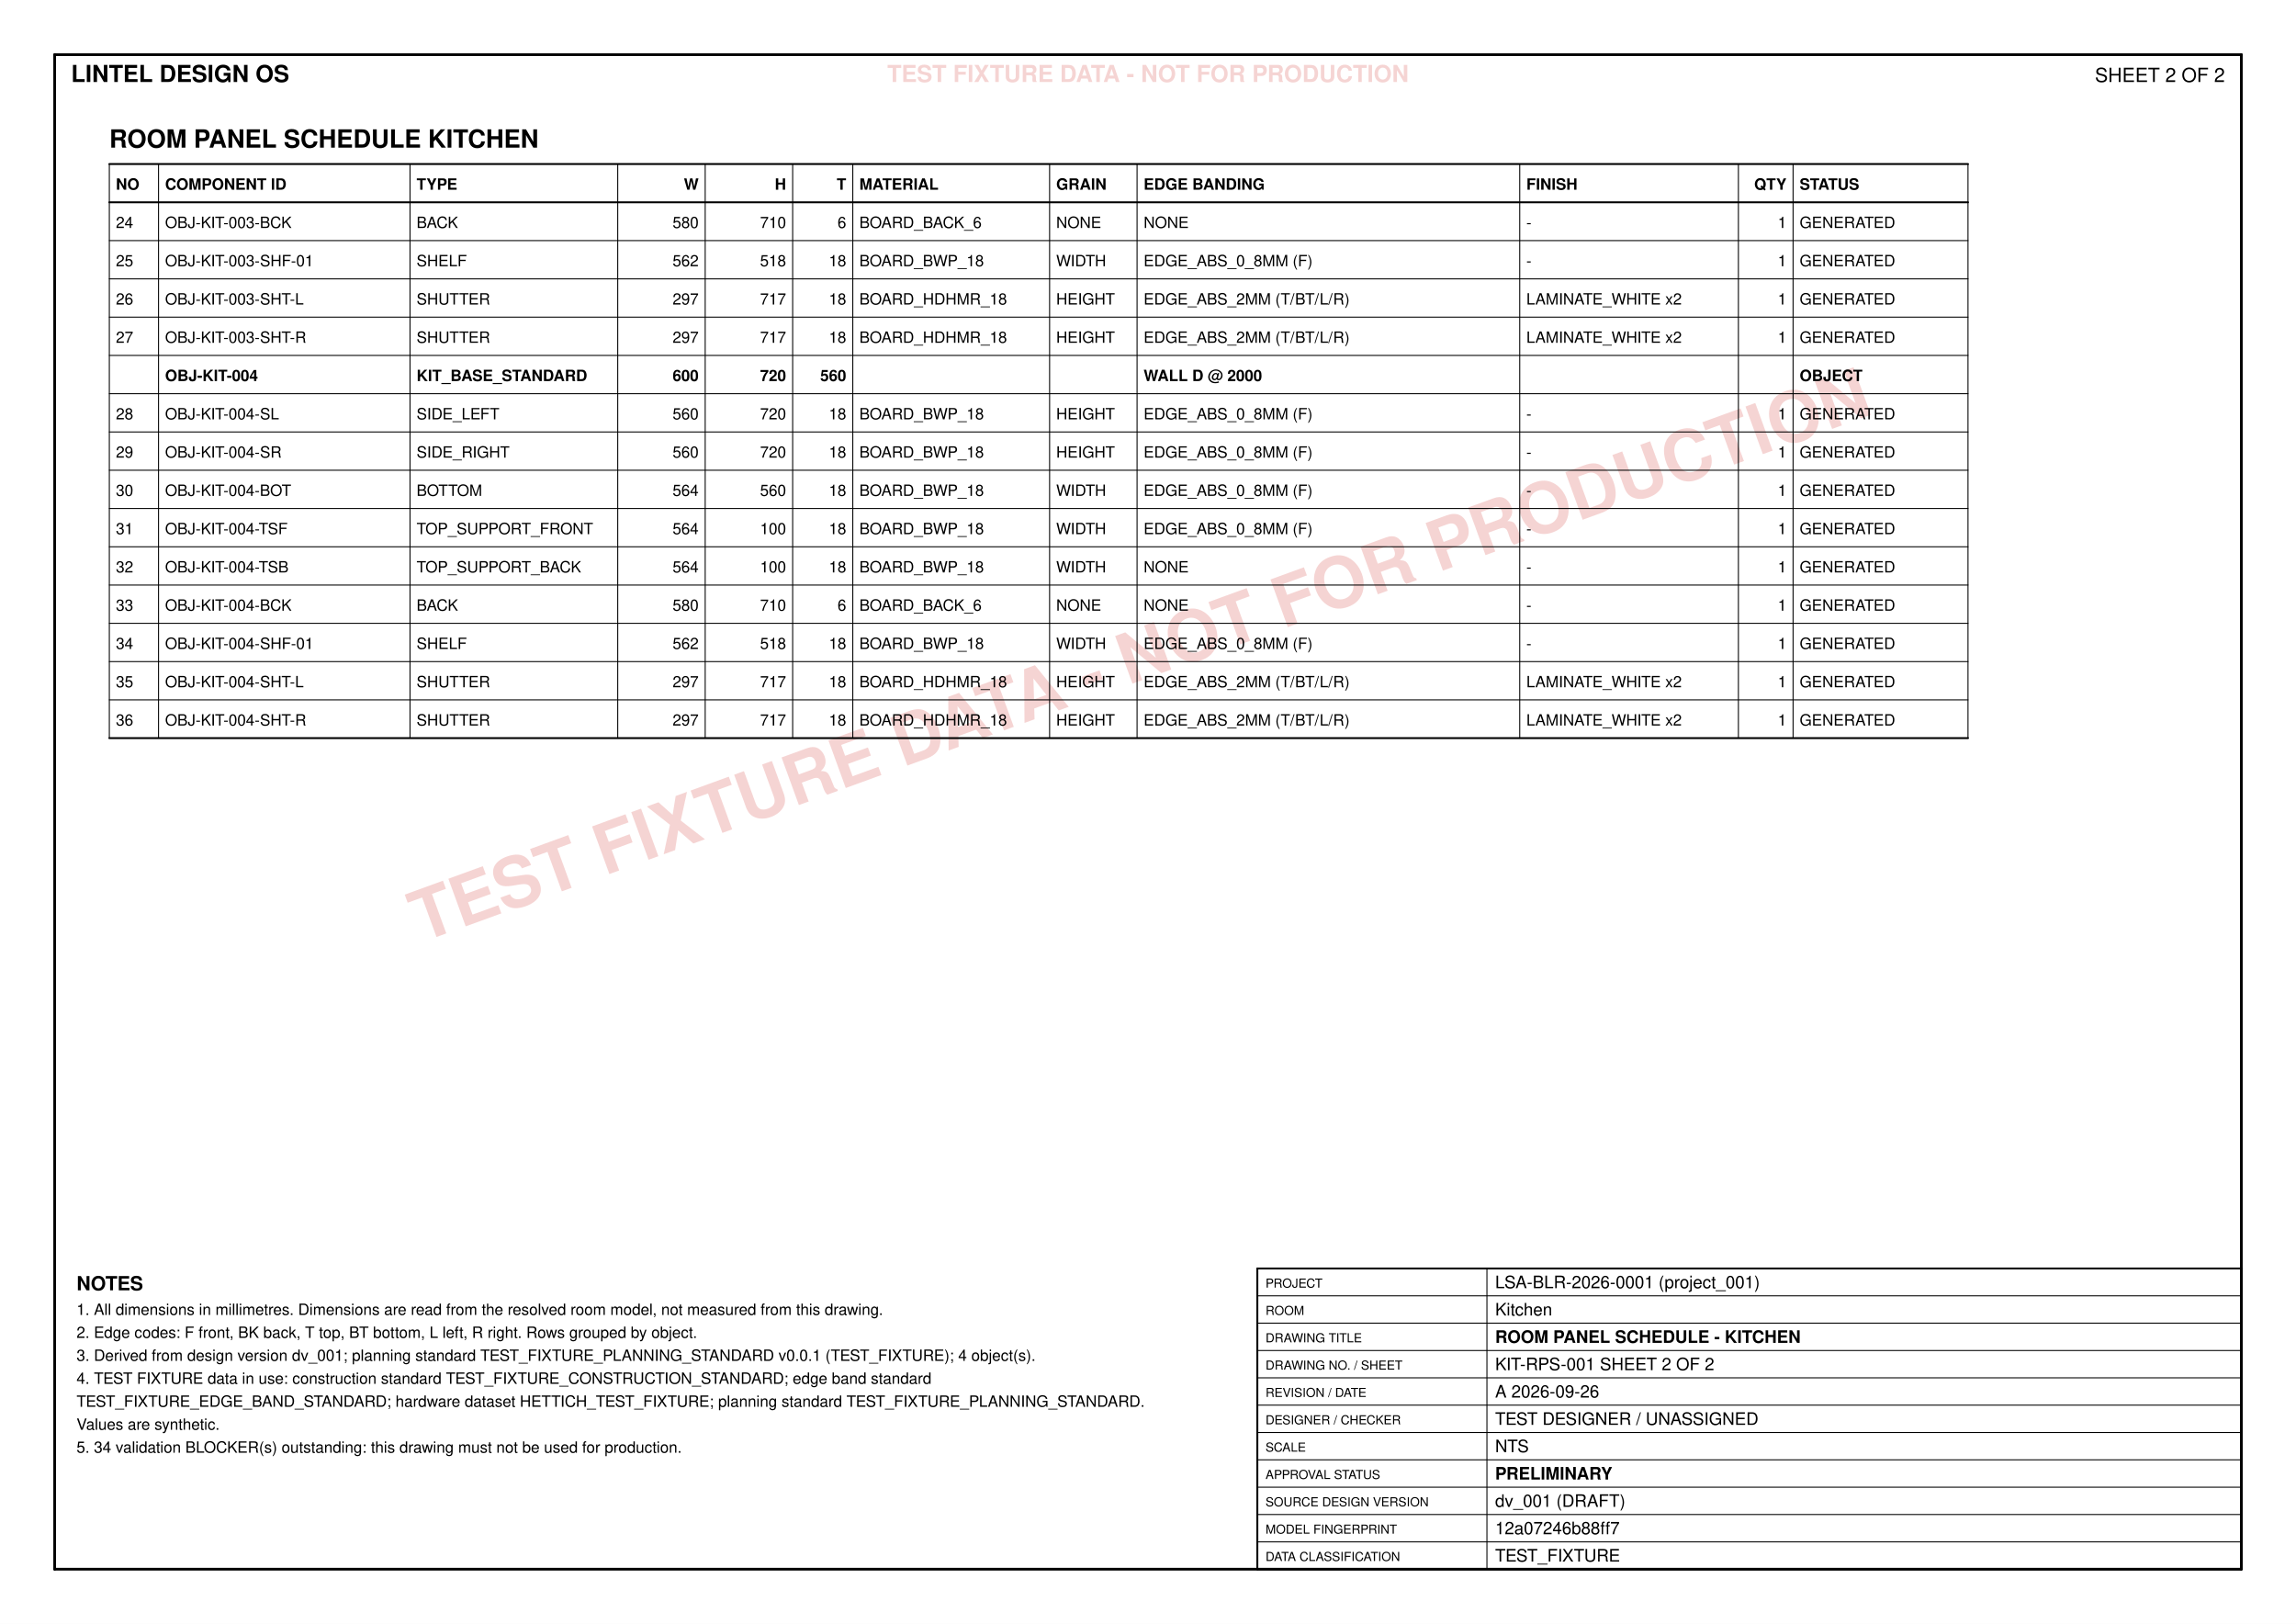
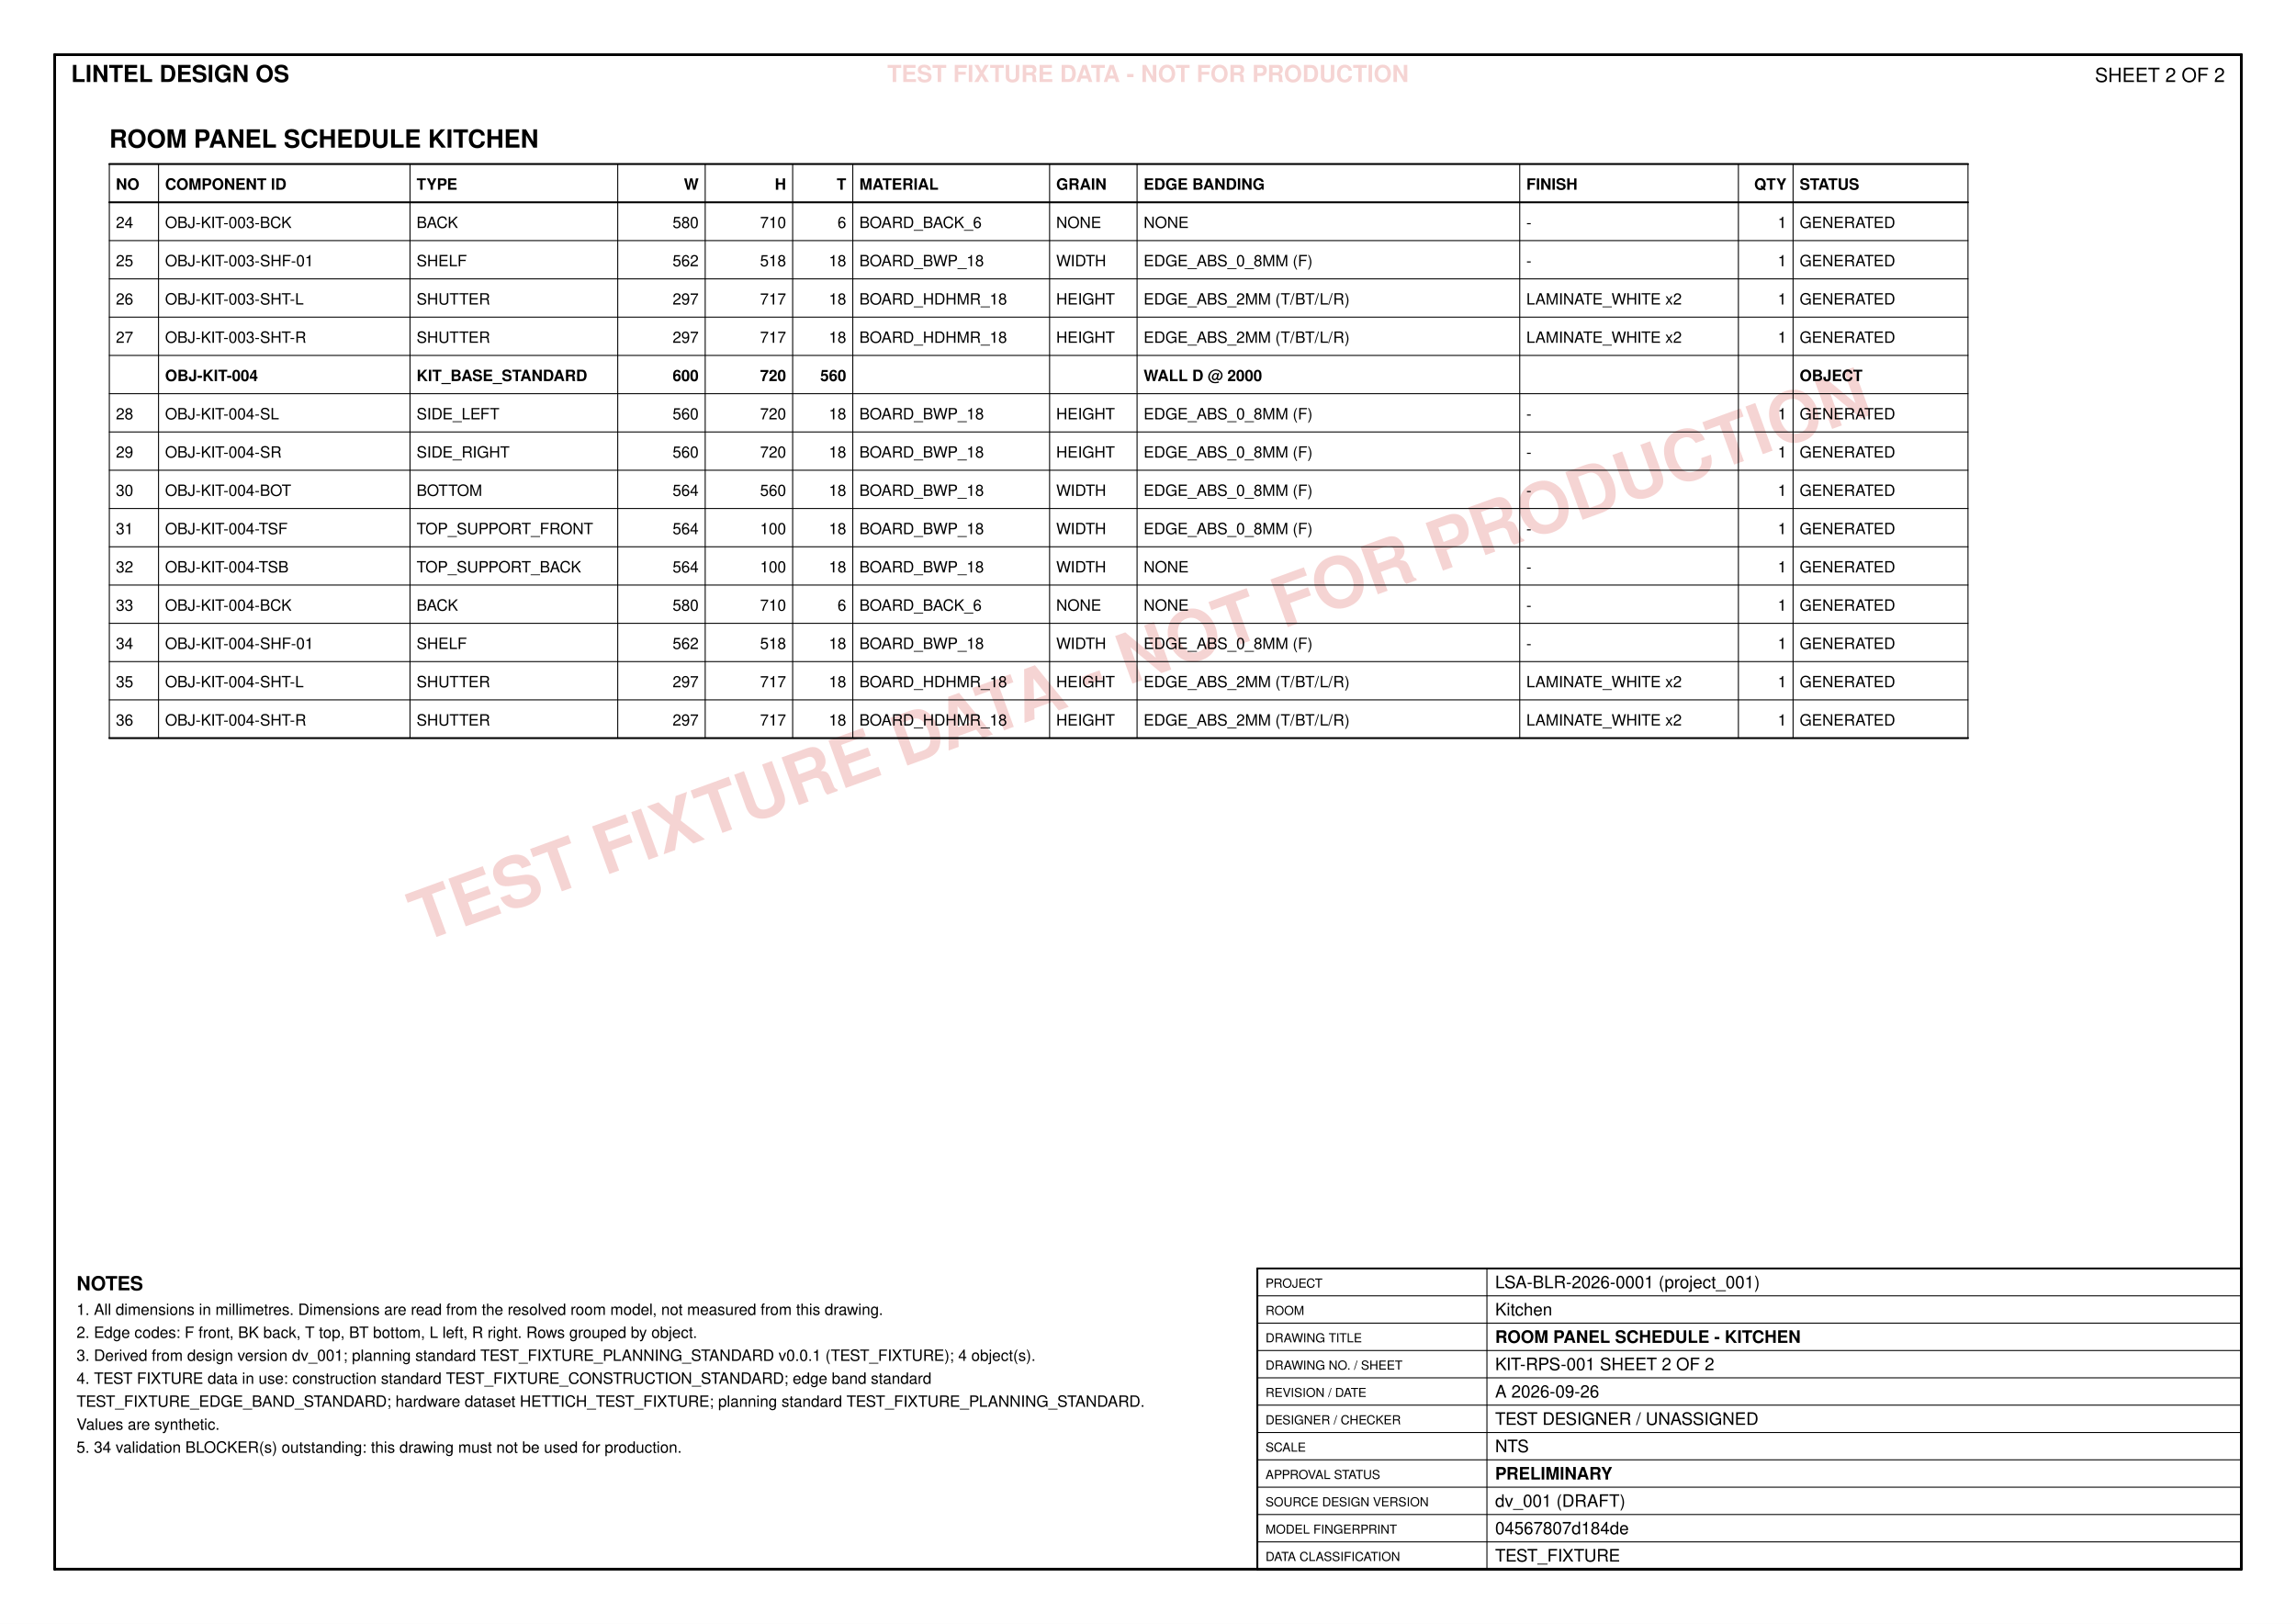
- <svg xmlns="http://www.w3.org/2000/svg" width="420mm" height="297mm" viewBox="0 0 420 297" data-drawing-id="DRW:dv_001:room_001:ROOM_PANEL_SCHEDULE:KIT-RPS-001:RA" data-drawing-type="ROOM_PANEL_SCHEDULE" data-status="PRELIMINARY" data-design-version="dv_001" data-model-fingerprint="12a07246b88ff7" data-classification="TEST_FIXTURE" data-content-hash="0bd8f0d9782991" data-sheet="2/2" data-room-id="room_001" data-objects="obj_001,obj_002,obj_003,obj_004">
+ <svg xmlns="http://www.w3.org/2000/svg" width="420mm" height="297mm" viewBox="0 0 420 297" data-drawing-id="DRW:dv_001:room_001:ROOM_PANEL_SCHEDULE:KIT-RPS-001:RA" data-drawing-type="ROOM_PANEL_SCHEDULE" data-status="PRELIMINARY" data-design-version="dv_001" data-model-fingerprint="04567807d184de" data-classification="TEST_FIXTURE" data-content-hash="1c8aba89c8867c" data-sheet="2/2" data-room-id="room_001" data-objects="obj_001,obj_002,obj_003,obj_004">
  <rect x="0" y="0" width="420" height="297" fill="#ffffff" />
  <g id="WATERMARK" fill="#d9534f" stroke="#d9534f" opacity="0.25" font-family="Helvetica, Arial, sans-serif" stroke-linecap="round">
    <text stroke="none" x="210" y="124" font-size="12.714" text-anchor="middle" font-weight="bold" transform="rotate(-20 210 124)">TEST FIXTURE DATA - NOT FOR PRODUCTION</text>
    <text stroke="none" x="210" y="15" font-size="4.286" text-anchor="middle" font-weight="bold">TEST FIXTURE DATA - NOT FOR PRODUCTION</text>
  </g>
  <g id="BORDER" fill="#000000" stroke="#000000" font-family="Helvetica, Arial, sans-serif" stroke-linecap="round">
    <line fill="none" x1="10" y1="10" x2="410" y2="10" stroke-width="0.5" />
    <line fill="none" x1="410" y1="10" x2="410" y2="287" stroke-width="0.5" />
    <line fill="none" x1="410" y1="287" x2="10" y2="287" stroke-width="0.5" />
    <line fill="none" x1="10" y1="287" x2="10" y2="10" stroke-width="0.5" />
    <text stroke="none" x="13" y="15" font-size="4.286" text-anchor="start" font-weight="bold">LINTEL DESIGN OS</text>
    <text stroke="none" x="407" y="15" font-size="3.571" text-anchor="end">SHEET 2 OF 2</text>
  </g>
  <g id="ANNOTATION" fill="#000000" stroke="#000000" font-family="Helvetica, Arial, sans-serif" stroke-linecap="round">
    <text stroke="none" x="14" y="236" font-size="3.571" text-anchor="start" font-weight="bold">NOTES</text>
    <text stroke="none" x="14" y="240.5" font-size="2.857" text-anchor="start">1. All dimensions in millimetres. Dimensions are read from the resolved room model, not measured from this drawing.</text>
    <text stroke="none" x="14" y="244.7" font-size="2.857" text-anchor="start">2. Edge codes: F front, BK back, T top, BT bottom, L left, R right. Rows grouped by object.</text>
    <text stroke="none" x="14" y="248.9" font-size="2.857" text-anchor="start">3. Derived from design version dv_001; planning standard TEST_FIXTURE_PLANNING_STANDARD v0.0.1 (TEST_FIXTURE); 4 object(s).</text>
    <text stroke="none" x="14" y="253.1" font-size="2.857" text-anchor="start">4. TEST FIXTURE data in use: construction standard TEST_FIXTURE_CONSTRUCTION_STANDARD; edge band standard</text>
    <text stroke="none" x="14" y="257.3" font-size="2.857" text-anchor="start">   TEST_FIXTURE_EDGE_BAND_STANDARD; hardware dataset HETTICH_TEST_FIXTURE; planning standard TEST_FIXTURE_PLANNING_STANDARD.</text>
    <text stroke="none" x="14" y="261.5" font-size="2.857" text-anchor="start">   Values are synthetic.</text>
    <text stroke="none" x="14" y="265.7" font-size="2.857" text-anchor="start">5. 34 validation BLOCKER(s) outstanding: this drawing must not be used for production.</text>
  </g>
  <g id="TABLE" fill="#000000" stroke="#000000" font-family="Helvetica, Arial, sans-serif" stroke-linecap="round">
    <text stroke="none" x="20" y="27" font-size="4.571" text-anchor="start" font-weight="bold">ROOM PANEL SCHEDULE  KITCHEN</text>
    <line fill="none" x1="20" y1="30" x2="360" y2="30" stroke-width="0.35" />
    <line fill="none" x1="20" y1="37" x2="360" y2="37" stroke-width="0.35" />
    <line fill="none" x1="20" y1="44" x2="360" y2="44" stroke-width="0.18" />
    <line fill="none" x1="20" y1="51" x2="360" y2="51" stroke-width="0.18" />
    <line fill="none" x1="20" y1="58" x2="360" y2="58" stroke-width="0.18" />
    <line fill="none" x1="20" y1="65" x2="360" y2="65" stroke-width="0.18" />
    <line fill="none" x1="20" y1="72" x2="360" y2="72" stroke-width="0.18" />
    <line fill="none" x1="20" y1="79" x2="360" y2="79" stroke-width="0.18" />
    <line fill="none" x1="20" y1="86" x2="360" y2="86" stroke-width="0.18" />
    <line fill="none" x1="20" y1="93" x2="360" y2="93" stroke-width="0.18" />
    <line fill="none" x1="20" y1="100" x2="360" y2="100" stroke-width="0.18" />
    <line fill="none" x1="20" y1="107" x2="360" y2="107" stroke-width="0.18" />
    <line fill="none" x1="20" y1="114" x2="360" y2="114" stroke-width="0.18" />
    <line fill="none" x1="20" y1="121" x2="360" y2="121" stroke-width="0.18" />
    <line fill="none" x1="20" y1="128" x2="360" y2="128" stroke-width="0.18" />
    <line fill="none" x1="20" y1="135" x2="360" y2="135" stroke-width="0.35" />
    <line fill="none" x1="20" y1="30" x2="20" y2="135" stroke-width="0.18" />
    <line fill="none" x1="29" y1="30" x2="29" y2="135" stroke-width="0.18" />
    <line fill="none" x1="75" y1="30" x2="75" y2="135" stroke-width="0.18" />
    <line fill="none" x1="113" y1="30" x2="113" y2="135" stroke-width="0.18" />
    <line fill="none" x1="129" y1="30" x2="129" y2="135" stroke-width="0.18" />
    <line fill="none" x1="145" y1="30" x2="145" y2="135" stroke-width="0.18" />
    <line fill="none" x1="156" y1="30" x2="156" y2="135" stroke-width="0.18" />
    <line fill="none" x1="192" y1="30" x2="192" y2="135" stroke-width="0.18" />
    <line fill="none" x1="208" y1="30" x2="208" y2="135" stroke-width="0.18" />
    <line fill="none" x1="278" y1="30" x2="278" y2="135" stroke-width="0.18" />
    <line fill="none" x1="318" y1="30" x2="318" y2="135" stroke-width="0.18" />
    <line fill="none" x1="328" y1="30" x2="328" y2="135" stroke-width="0.18" />
    <line fill="none" x1="360" y1="30" x2="360" y2="135" stroke-width="0.18" />
    <text stroke="none" x="21.2" y="34.7" font-size="2.857" text-anchor="start" font-weight="bold">NO</text>
    <text stroke="none" x="30.2" y="34.7" font-size="2.857" text-anchor="start" font-weight="bold">COMPONENT ID</text>
    <text stroke="none" x="76.2" y="34.7" font-size="2.857" text-anchor="start" font-weight="bold">TYPE</text>
    <text stroke="none" x="127.8" y="34.7" font-size="2.857" text-anchor="end" font-weight="bold">W</text>
    <text stroke="none" x="143.8" y="34.7" font-size="2.857" text-anchor="end" font-weight="bold">H</text>
    <text stroke="none" x="154.8" y="34.7" font-size="2.857" text-anchor="end" font-weight="bold">T</text>
    <text stroke="none" x="157.2" y="34.7" font-size="2.857" text-anchor="start" font-weight="bold">MATERIAL</text>
    <text stroke="none" x="193.2" y="34.7" font-size="2.857" text-anchor="start" font-weight="bold">GRAIN</text>
    <text stroke="none" x="209.2" y="34.7" font-size="2.857" text-anchor="start" font-weight="bold">EDGE BANDING</text>
    <text stroke="none" x="279.2" y="34.7" font-size="2.857" text-anchor="start" font-weight="bold">FINISH</text>
    <text stroke="none" x="326.8" y="34.7" font-size="2.857" text-anchor="end" font-weight="bold">QTY</text>
    <text stroke="none" x="329.2" y="34.7" font-size="2.857" text-anchor="start" font-weight="bold">STATUS</text>
    <text stroke="none" x="21.2" y="41.7" font-size="2.857" text-anchor="start">24</text>
    <text stroke="none" x="30.2" y="41.7" font-size="2.857" text-anchor="start">OBJ-KIT-003-BCK</text>
    <text stroke="none" x="76.2" y="41.7" font-size="2.857" text-anchor="start">BACK</text>
    <text stroke="none" x="127.8" y="41.7" font-size="2.857" text-anchor="end">580</text>
    <text stroke="none" x="143.8" y="41.7" font-size="2.857" text-anchor="end">710</text>
    <text stroke="none" x="154.8" y="41.7" font-size="2.857" text-anchor="end">6</text>
    <text stroke="none" x="157.2" y="41.7" font-size="2.857" text-anchor="start">BOARD_BACK_6</text>
    <text stroke="none" x="193.2" y="41.7" font-size="2.857" text-anchor="start">NONE</text>
    <text stroke="none" x="209.2" y="41.7" font-size="2.857" text-anchor="start">NONE</text>
    <text stroke="none" x="279.2" y="41.7" font-size="2.857" text-anchor="start">-</text>
    <text stroke="none" x="326.8" y="41.7" font-size="2.857" text-anchor="end">1</text>
    <text stroke="none" x="329.2" y="41.7" font-size="2.857" text-anchor="start">GENERATED</text>
    <text stroke="none" x="21.2" y="48.7" font-size="2.857" text-anchor="start">25</text>
    <text stroke="none" x="30.2" y="48.7" font-size="2.857" text-anchor="start">OBJ-KIT-003-SHF-01</text>
    <text stroke="none" x="76.2" y="48.7" font-size="2.857" text-anchor="start">SHELF</text>
    <text stroke="none" x="127.8" y="48.7" font-size="2.857" text-anchor="end">562</text>
    <text stroke="none" x="143.8" y="48.7" font-size="2.857" text-anchor="end">518</text>
    <text stroke="none" x="154.8" y="48.7" font-size="2.857" text-anchor="end">18</text>
    <text stroke="none" x="157.2" y="48.7" font-size="2.857" text-anchor="start">BOARD_BWP_18</text>
    <text stroke="none" x="193.2" y="48.7" font-size="2.857" text-anchor="start">WIDTH</text>
    <text stroke="none" x="209.2" y="48.7" font-size="2.857" text-anchor="start">EDGE_ABS_0_8MM (F)</text>
    <text stroke="none" x="279.2" y="48.7" font-size="2.857" text-anchor="start">-</text>
    <text stroke="none" x="326.8" y="48.7" font-size="2.857" text-anchor="end">1</text>
    <text stroke="none" x="329.2" y="48.7" font-size="2.857" text-anchor="start">GENERATED</text>
    <text stroke="none" x="21.2" y="55.7" font-size="2.857" text-anchor="start">26</text>
    <text stroke="none" x="30.2" y="55.7" font-size="2.857" text-anchor="start">OBJ-KIT-003-SHT-L</text>
    <text stroke="none" x="76.2" y="55.7" font-size="2.857" text-anchor="start">SHUTTER</text>
    <text stroke="none" x="127.8" y="55.7" font-size="2.857" text-anchor="end">297</text>
    <text stroke="none" x="143.8" y="55.7" font-size="2.857" text-anchor="end">717</text>
    <text stroke="none" x="154.8" y="55.7" font-size="2.857" text-anchor="end">18</text>
    <text stroke="none" x="157.2" y="55.7" font-size="2.857" text-anchor="start">BOARD_HDHMR_18</text>
    <text stroke="none" x="193.2" y="55.7" font-size="2.857" text-anchor="start">HEIGHT</text>
    <text stroke="none" x="209.2" y="55.7" font-size="2.857" text-anchor="start">EDGE_ABS_2MM (T/BT/L/R)</text>
    <text stroke="none" x="279.2" y="55.7" font-size="2.857" text-anchor="start">LAMINATE_WHITE x2</text>
    <text stroke="none" x="326.8" y="55.7" font-size="2.857" text-anchor="end">1</text>
    <text stroke="none" x="329.2" y="55.7" font-size="2.857" text-anchor="start">GENERATED</text>
    <text stroke="none" x="21.2" y="62.7" font-size="2.857" text-anchor="start">27</text>
    <text stroke="none" x="30.2" y="62.7" font-size="2.857" text-anchor="start">OBJ-KIT-003-SHT-R</text>
    <text stroke="none" x="76.2" y="62.7" font-size="2.857" text-anchor="start">SHUTTER</text>
    <text stroke="none" x="127.8" y="62.7" font-size="2.857" text-anchor="end">297</text>
    <text stroke="none" x="143.8" y="62.7" font-size="2.857" text-anchor="end">717</text>
    <text stroke="none" x="154.8" y="62.7" font-size="2.857" text-anchor="end">18</text>
    <text stroke="none" x="157.2" y="62.7" font-size="2.857" text-anchor="start">BOARD_HDHMR_18</text>
    <text stroke="none" x="193.2" y="62.7" font-size="2.857" text-anchor="start">HEIGHT</text>
    <text stroke="none" x="209.2" y="62.7" font-size="2.857" text-anchor="start">EDGE_ABS_2MM (T/BT/L/R)</text>
    <text stroke="none" x="279.2" y="62.7" font-size="2.857" text-anchor="start">LAMINATE_WHITE x2</text>
    <text stroke="none" x="326.8" y="62.7" font-size="2.857" text-anchor="end">1</text>
    <text stroke="none" x="329.2" y="62.7" font-size="2.857" text-anchor="start">GENERATED</text>
    <text stroke="none" x="21.2" y="69.7" font-size="2.857" text-anchor="start" font-weight="bold" />
    <text stroke="none" x="30.2" y="69.7" font-size="2.857" text-anchor="start" font-weight="bold">OBJ-KIT-004</text>
    <text stroke="none" x="76.2" y="69.7" font-size="2.857" text-anchor="start" font-weight="bold">KIT_BASE_STANDARD</text>
    <text stroke="none" x="127.8" y="69.7" font-size="2.857" text-anchor="end" font-weight="bold">600</text>
    <text stroke="none" x="143.8" y="69.7" font-size="2.857" text-anchor="end" font-weight="bold">720</text>
    <text stroke="none" x="154.8" y="69.7" font-size="2.857" text-anchor="end" font-weight="bold">560</text>
    <text stroke="none" x="157.2" y="69.7" font-size="2.857" text-anchor="start" font-weight="bold" />
    <text stroke="none" x="193.2" y="69.7" font-size="2.857" text-anchor="start" font-weight="bold" />
    <text stroke="none" x="209.2" y="69.7" font-size="2.857" text-anchor="start" font-weight="bold">WALL D @ 2000</text>
    <text stroke="none" x="279.2" y="69.7" font-size="2.857" text-anchor="start" font-weight="bold" />
    <text stroke="none" x="326.8" y="69.7" font-size="2.857" text-anchor="end" font-weight="bold" />
    <text stroke="none" x="329.2" y="69.7" font-size="2.857" text-anchor="start" font-weight="bold">OBJECT</text>
    <text stroke="none" x="21.2" y="76.7" font-size="2.857" text-anchor="start">28</text>
    <text stroke="none" x="30.2" y="76.7" font-size="2.857" text-anchor="start">OBJ-KIT-004-SL</text>
    <text stroke="none" x="76.2" y="76.7" font-size="2.857" text-anchor="start">SIDE_LEFT</text>
    <text stroke="none" x="127.8" y="76.7" font-size="2.857" text-anchor="end">560</text>
    <text stroke="none" x="143.8" y="76.7" font-size="2.857" text-anchor="end">720</text>
    <text stroke="none" x="154.8" y="76.7" font-size="2.857" text-anchor="end">18</text>
    <text stroke="none" x="157.2" y="76.7" font-size="2.857" text-anchor="start">BOARD_BWP_18</text>
    <text stroke="none" x="193.2" y="76.7" font-size="2.857" text-anchor="start">HEIGHT</text>
    <text stroke="none" x="209.2" y="76.7" font-size="2.857" text-anchor="start">EDGE_ABS_0_8MM (F)</text>
    <text stroke="none" x="279.2" y="76.7" font-size="2.857" text-anchor="start">-</text>
    <text stroke="none" x="326.8" y="76.7" font-size="2.857" text-anchor="end">1</text>
    <text stroke="none" x="329.2" y="76.7" font-size="2.857" text-anchor="start">GENERATED</text>
    <text stroke="none" x="21.2" y="83.7" font-size="2.857" text-anchor="start">29</text>
    <text stroke="none" x="30.2" y="83.7" font-size="2.857" text-anchor="start">OBJ-KIT-004-SR</text>
    <text stroke="none" x="76.2" y="83.7" font-size="2.857" text-anchor="start">SIDE_RIGHT</text>
    <text stroke="none" x="127.8" y="83.7" font-size="2.857" text-anchor="end">560</text>
    <text stroke="none" x="143.8" y="83.7" font-size="2.857" text-anchor="end">720</text>
    <text stroke="none" x="154.8" y="83.7" font-size="2.857" text-anchor="end">18</text>
    <text stroke="none" x="157.2" y="83.7" font-size="2.857" text-anchor="start">BOARD_BWP_18</text>
    <text stroke="none" x="193.2" y="83.7" font-size="2.857" text-anchor="start">HEIGHT</text>
    <text stroke="none" x="209.2" y="83.7" font-size="2.857" text-anchor="start">EDGE_ABS_0_8MM (F)</text>
    <text stroke="none" x="279.2" y="83.7" font-size="2.857" text-anchor="start">-</text>
    <text stroke="none" x="326.8" y="83.7" font-size="2.857" text-anchor="end">1</text>
    <text stroke="none" x="329.2" y="83.7" font-size="2.857" text-anchor="start">GENERATED</text>
    <text stroke="none" x="21.2" y="90.7" font-size="2.857" text-anchor="start">30</text>
    <text stroke="none" x="30.2" y="90.7" font-size="2.857" text-anchor="start">OBJ-KIT-004-BOT</text>
    <text stroke="none" x="76.2" y="90.7" font-size="2.857" text-anchor="start">BOTTOM</text>
    <text stroke="none" x="127.8" y="90.7" font-size="2.857" text-anchor="end">564</text>
    <text stroke="none" x="143.8" y="90.7" font-size="2.857" text-anchor="end">560</text>
    <text stroke="none" x="154.8" y="90.7" font-size="2.857" text-anchor="end">18</text>
    <text stroke="none" x="157.2" y="90.7" font-size="2.857" text-anchor="start">BOARD_BWP_18</text>
    <text stroke="none" x="193.2" y="90.7" font-size="2.857" text-anchor="start">WIDTH</text>
    <text stroke="none" x="209.2" y="90.7" font-size="2.857" text-anchor="start">EDGE_ABS_0_8MM (F)</text>
    <text stroke="none" x="279.2" y="90.7" font-size="2.857" text-anchor="start">-</text>
    <text stroke="none" x="326.8" y="90.7" font-size="2.857" text-anchor="end">1</text>
    <text stroke="none" x="329.2" y="90.7" font-size="2.857" text-anchor="start">GENERATED</text>
    <text stroke="none" x="21.2" y="97.7" font-size="2.857" text-anchor="start">31</text>
    <text stroke="none" x="30.2" y="97.7" font-size="2.857" text-anchor="start">OBJ-KIT-004-TSF</text>
    <text stroke="none" x="76.2" y="97.7" font-size="2.857" text-anchor="start">TOP_SUPPORT_FRONT</text>
    <text stroke="none" x="127.8" y="97.7" font-size="2.857" text-anchor="end">564</text>
    <text stroke="none" x="143.8" y="97.7" font-size="2.857" text-anchor="end">100</text>
    <text stroke="none" x="154.8" y="97.7" font-size="2.857" text-anchor="end">18</text>
    <text stroke="none" x="157.2" y="97.7" font-size="2.857" text-anchor="start">BOARD_BWP_18</text>
    <text stroke="none" x="193.2" y="97.7" font-size="2.857" text-anchor="start">WIDTH</text>
    <text stroke="none" x="209.2" y="97.7" font-size="2.857" text-anchor="start">EDGE_ABS_0_8MM (F)</text>
    <text stroke="none" x="279.2" y="97.7" font-size="2.857" text-anchor="start">-</text>
    <text stroke="none" x="326.8" y="97.7" font-size="2.857" text-anchor="end">1</text>
    <text stroke="none" x="329.2" y="97.7" font-size="2.857" text-anchor="start">GENERATED</text>
    <text stroke="none" x="21.2" y="104.7" font-size="2.857" text-anchor="start">32</text>
    <text stroke="none" x="30.2" y="104.7" font-size="2.857" text-anchor="start">OBJ-KIT-004-TSB</text>
    <text stroke="none" x="76.2" y="104.7" font-size="2.857" text-anchor="start">TOP_SUPPORT_BACK</text>
    <text stroke="none" x="127.8" y="104.7" font-size="2.857" text-anchor="end">564</text>
    <text stroke="none" x="143.8" y="104.7" font-size="2.857" text-anchor="end">100</text>
    <text stroke="none" x="154.8" y="104.7" font-size="2.857" text-anchor="end">18</text>
    <text stroke="none" x="157.2" y="104.7" font-size="2.857" text-anchor="start">BOARD_BWP_18</text>
    <text stroke="none" x="193.2" y="104.7" font-size="2.857" text-anchor="start">WIDTH</text>
    <text stroke="none" x="209.2" y="104.7" font-size="2.857" text-anchor="start">NONE</text>
    <text stroke="none" x="279.2" y="104.7" font-size="2.857" text-anchor="start">-</text>
    <text stroke="none" x="326.8" y="104.7" font-size="2.857" text-anchor="end">1</text>
    <text stroke="none" x="329.2" y="104.7" font-size="2.857" text-anchor="start">GENERATED</text>
    <text stroke="none" x="21.2" y="111.7" font-size="2.857" text-anchor="start">33</text>
    <text stroke="none" x="30.2" y="111.7" font-size="2.857" text-anchor="start">OBJ-KIT-004-BCK</text>
    <text stroke="none" x="76.2" y="111.7" font-size="2.857" text-anchor="start">BACK</text>
    <text stroke="none" x="127.8" y="111.7" font-size="2.857" text-anchor="end">580</text>
    <text stroke="none" x="143.8" y="111.7" font-size="2.857" text-anchor="end">710</text>
    <text stroke="none" x="154.8" y="111.7" font-size="2.857" text-anchor="end">6</text>
    <text stroke="none" x="157.2" y="111.7" font-size="2.857" text-anchor="start">BOARD_BACK_6</text>
    <text stroke="none" x="193.2" y="111.7" font-size="2.857" text-anchor="start">NONE</text>
    <text stroke="none" x="209.2" y="111.7" font-size="2.857" text-anchor="start">NONE</text>
    <text stroke="none" x="279.2" y="111.7" font-size="2.857" text-anchor="start">-</text>
    <text stroke="none" x="326.8" y="111.7" font-size="2.857" text-anchor="end">1</text>
    <text stroke="none" x="329.2" y="111.7" font-size="2.857" text-anchor="start">GENERATED</text>
    <text stroke="none" x="21.2" y="118.7" font-size="2.857" text-anchor="start">34</text>
    <text stroke="none" x="30.2" y="118.7" font-size="2.857" text-anchor="start">OBJ-KIT-004-SHF-01</text>
    <text stroke="none" x="76.2" y="118.7" font-size="2.857" text-anchor="start">SHELF</text>
    <text stroke="none" x="127.8" y="118.7" font-size="2.857" text-anchor="end">562</text>
    <text stroke="none" x="143.8" y="118.7" font-size="2.857" text-anchor="end">518</text>
    <text stroke="none" x="154.8" y="118.7" font-size="2.857" text-anchor="end">18</text>
    <text stroke="none" x="157.2" y="118.7" font-size="2.857" text-anchor="start">BOARD_BWP_18</text>
    <text stroke="none" x="193.2" y="118.7" font-size="2.857" text-anchor="start">WIDTH</text>
    <text stroke="none" x="209.2" y="118.7" font-size="2.857" text-anchor="start">EDGE_ABS_0_8MM (F)</text>
    <text stroke="none" x="279.2" y="118.7" font-size="2.857" text-anchor="start">-</text>
    <text stroke="none" x="326.8" y="118.7" font-size="2.857" text-anchor="end">1</text>
    <text stroke="none" x="329.2" y="118.7" font-size="2.857" text-anchor="start">GENERATED</text>
    <text stroke="none" x="21.2" y="125.7" font-size="2.857" text-anchor="start">35</text>
    <text stroke="none" x="30.2" y="125.7" font-size="2.857" text-anchor="start">OBJ-KIT-004-SHT-L</text>
    <text stroke="none" x="76.2" y="125.7" font-size="2.857" text-anchor="start">SHUTTER</text>
    <text stroke="none" x="127.8" y="125.7" font-size="2.857" text-anchor="end">297</text>
    <text stroke="none" x="143.8" y="125.7" font-size="2.857" text-anchor="end">717</text>
    <text stroke="none" x="154.8" y="125.7" font-size="2.857" text-anchor="end">18</text>
    <text stroke="none" x="157.2" y="125.7" font-size="2.857" text-anchor="start">BOARD_HDHMR_18</text>
    <text stroke="none" x="193.2" y="125.7" font-size="2.857" text-anchor="start">HEIGHT</text>
    <text stroke="none" x="209.2" y="125.7" font-size="2.857" text-anchor="start">EDGE_ABS_2MM (T/BT/L/R)</text>
    <text stroke="none" x="279.2" y="125.7" font-size="2.857" text-anchor="start">LAMINATE_WHITE x2</text>
    <text stroke="none" x="326.8" y="125.7" font-size="2.857" text-anchor="end">1</text>
    <text stroke="none" x="329.2" y="125.7" font-size="2.857" text-anchor="start">GENERATED</text>
    <text stroke="none" x="21.2" y="132.7" font-size="2.857" text-anchor="start">36</text>
    <text stroke="none" x="30.2" y="132.7" font-size="2.857" text-anchor="start">OBJ-KIT-004-SHT-R</text>
    <text stroke="none" x="76.2" y="132.7" font-size="2.857" text-anchor="start">SHUTTER</text>
    <text stroke="none" x="127.8" y="132.7" font-size="2.857" text-anchor="end">297</text>
    <text stroke="none" x="143.8" y="132.7" font-size="2.857" text-anchor="end">717</text>
    <text stroke="none" x="154.8" y="132.7" font-size="2.857" text-anchor="end">18</text>
    <text stroke="none" x="157.2" y="132.7" font-size="2.857" text-anchor="start">BOARD_HDHMR_18</text>
    <text stroke="none" x="193.2" y="132.7" font-size="2.857" text-anchor="start">HEIGHT</text>
    <text stroke="none" x="209.2" y="132.7" font-size="2.857" text-anchor="start">EDGE_ABS_2MM (T/BT/L/R)</text>
    <text stroke="none" x="279.2" y="132.7" font-size="2.857" text-anchor="start">LAMINATE_WHITE x2</text>
    <text stroke="none" x="326.8" y="132.7" font-size="2.857" text-anchor="end">1</text>
    <text stroke="none" x="329.2" y="132.7" font-size="2.857" text-anchor="start">GENERATED</text>
  </g>
  <g id="TITLE_BLOCK" fill="#000000" stroke="#000000" font-family="Helvetica, Arial, sans-serif" stroke-linecap="round">
    <line fill="none" x1="230" y1="232" x2="410" y2="232" stroke-width="0.35" />
    <line fill="none" x1="410" y1="232" x2="410" y2="287" stroke-width="0.35" />
    <line fill="none" x1="410" y1="287" x2="230" y2="287" stroke-width="0.35" />
    <line fill="none" x1="230" y1="287" x2="230" y2="232" stroke-width="0.35" />
    <line fill="none" x1="272" y1="232" x2="272" y2="287" stroke-width="0.18" />
    <text stroke="none" x="231.5" y="235.5" font-size="2.286" text-anchor="start">PROJECT</text>
    <text stroke="none" x="273.5" y="235.6" font-size="3.143" text-anchor="start">LSA-BLR-2026-0001 (project_001)</text>
    <line fill="none" x1="230" y1="237" x2="410" y2="237" stroke-width="0.18" />
    <text stroke="none" x="231.5" y="240.5" font-size="2.286" text-anchor="start">ROOM</text>
    <text stroke="none" x="273.5" y="240.6" font-size="3.143" text-anchor="start">Kitchen</text>
    <line fill="none" x1="230" y1="242" x2="410" y2="242" stroke-width="0.18" />
    <text stroke="none" x="231.5" y="245.5" font-size="2.286" text-anchor="start">DRAWING TITLE</text>
    <text stroke="none" x="273.5" y="245.6" font-size="3.143" text-anchor="start" font-weight="bold">ROOM PANEL SCHEDULE - KITCHEN</text>
    <line fill="none" x1="230" y1="247" x2="410" y2="247" stroke-width="0.18" />
    <text stroke="none" x="231.5" y="250.5" font-size="2.286" text-anchor="start">DRAWING NO. / SHEET</text>
    <text stroke="none" x="273.5" y="250.6" font-size="3.143" text-anchor="start">KIT-RPS-001   SHEET 2 OF 2</text>
    <line fill="none" x1="230" y1="252" x2="410" y2="252" stroke-width="0.18" />
    <text stroke="none" x="231.5" y="255.5" font-size="2.286" text-anchor="start">REVISION / DATE</text>
    <text stroke="none" x="273.5" y="255.6" font-size="3.143" text-anchor="start">A   2026-09-26</text>
    <line fill="none" x1="230" y1="257" x2="410" y2="257" stroke-width="0.18" />
    <text stroke="none" x="231.5" y="260.5" font-size="2.286" text-anchor="start">DESIGNER / CHECKER</text>
    <text stroke="none" x="273.5" y="260.6" font-size="3.143" text-anchor="start">TEST DESIGNER / UNASSIGNED</text>
    <line fill="none" x1="230" y1="262" x2="410" y2="262" stroke-width="0.18" />
    <text stroke="none" x="231.5" y="265.5" font-size="2.286" text-anchor="start">SCALE</text>
    <text stroke="none" x="273.5" y="265.6" font-size="3.143" text-anchor="start">NTS</text>
    <line fill="none" x1="230" y1="267" x2="410" y2="267" stroke-width="0.18" />
    <text stroke="none" x="231.5" y="270.5" font-size="2.286" text-anchor="start">APPROVAL STATUS</text>
    <text stroke="none" x="273.5" y="270.6" font-size="3.143" text-anchor="start" font-weight="bold">PRELIMINARY</text>
    <line fill="none" x1="230" y1="272" x2="410" y2="272" stroke-width="0.18" />
    <text stroke="none" x="231.5" y="275.5" font-size="2.286" text-anchor="start">SOURCE DESIGN VERSION</text>
    <text stroke="none" x="273.5" y="275.6" font-size="3.143" text-anchor="start">dv_001 (DRAFT)</text>
    <line fill="none" x1="230" y1="277" x2="410" y2="277" stroke-width="0.18" />
    <text stroke="none" x="231.5" y="280.5" font-size="2.286" text-anchor="start">MODEL FINGERPRINT</text>
-     <text stroke="none" x="273.5" y="280.6" font-size="3.143" text-anchor="start">12a07246b88ff7</text>
+     <text stroke="none" x="273.5" y="280.6" font-size="3.143" text-anchor="start">04567807d184de</text>
    <line fill="none" x1="230" y1="282" x2="410" y2="282" stroke-width="0.18" />
    <text stroke="none" x="231.5" y="285.5" font-size="2.286" text-anchor="start">DATA CLASSIFICATION</text>
    <text stroke="none" x="273.5" y="285.6" font-size="3.143" text-anchor="start">TEST_FIXTURE</text>
  </g>
</svg>
